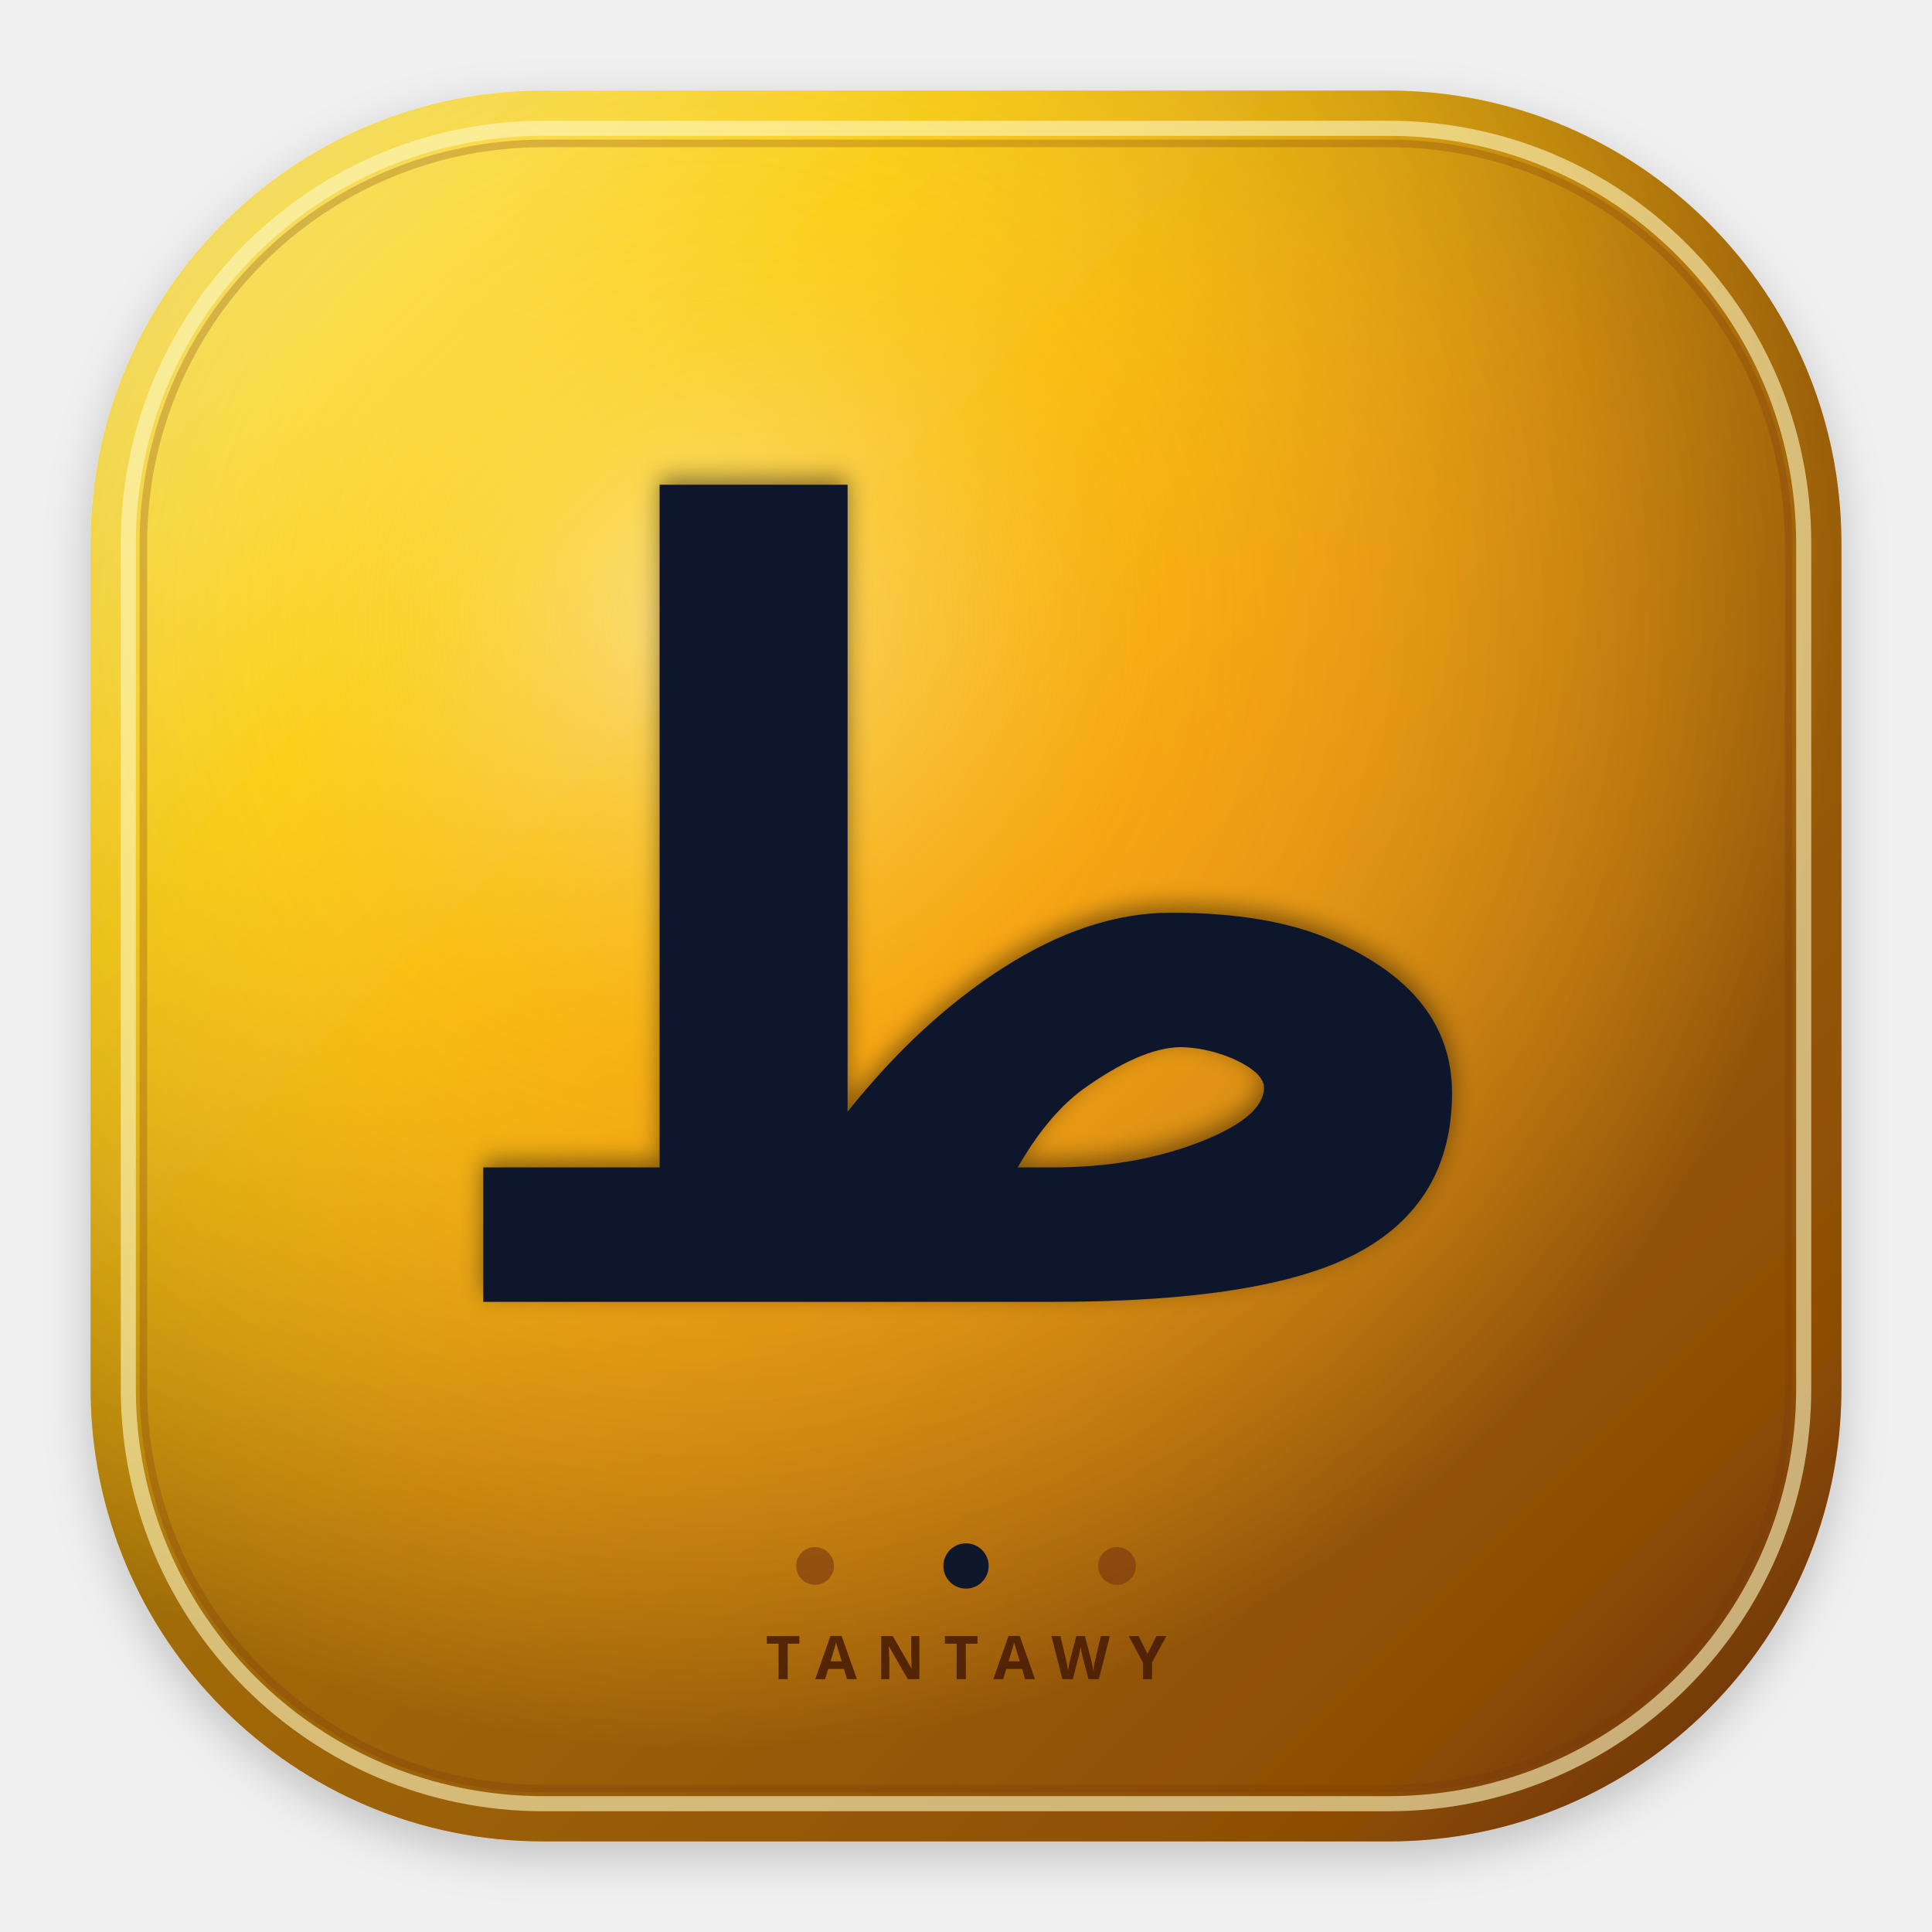
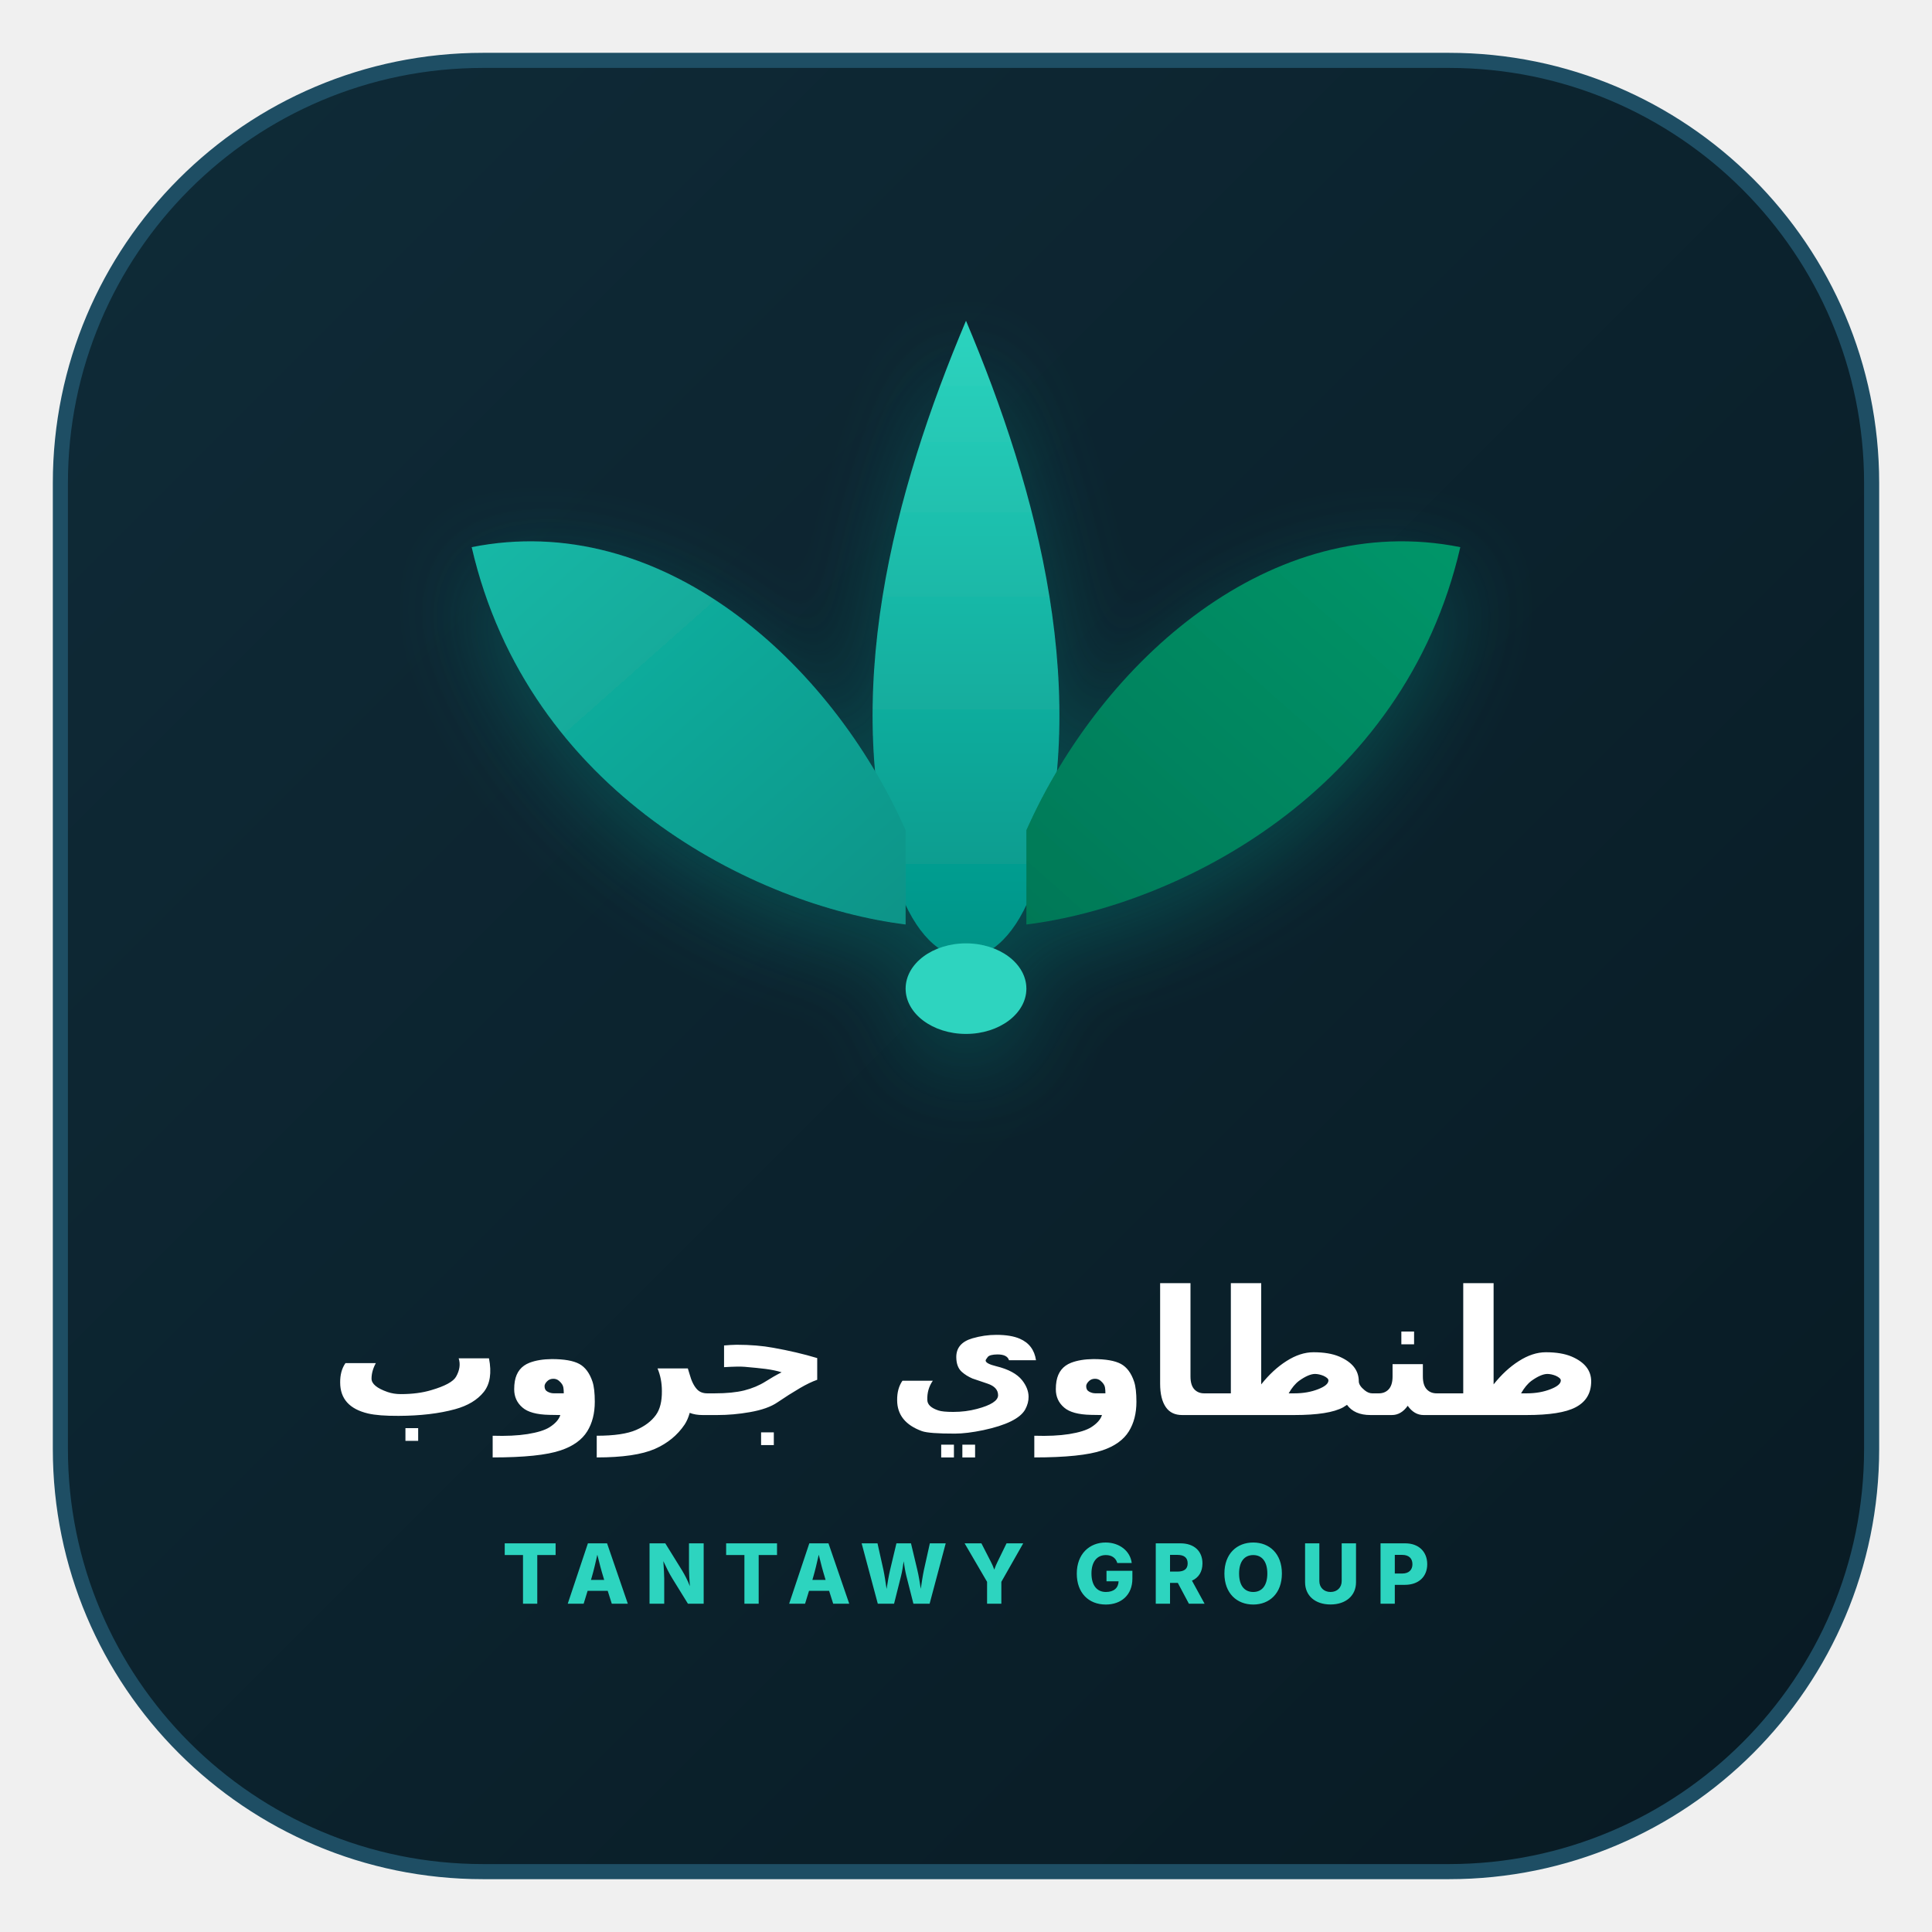
<svg xmlns="http://www.w3.org/2000/svg" viewBox="0 0 512 512" width="100%" height="100%">
  <defs>
-     <linearGradient id="goldGradient" x1="0%" y1="0%" x2="100%" y2="100%">
-       <stop offset="0%" stop-color="#fef08a" />
-       <stop offset="25%" stop-color="#facc15" />
-       <stop offset="50%" stop-color="#f59e0b" />
-       <stop offset="85%" stop-color="#d97706" />
-       <stop offset="100%" stop-color="#92400e" />
+     <linearGradient id="bgGradient" x1="0%" y1="0%" x2="100%" y2="100%">
+       <stop offset="0%" stop-color="#0f2b38" />
+       <stop offset="100%" stop-color="#081a23" />
    </linearGradient>
-     <radialGradient id="goldSheen" cx="35%" cy="30%" r="65%">
-       <stop offset="0%" stop-color="#ffffff" stop-opacity="0.45" />
-       <stop offset="40%" stop-color="#fde047" stop-opacity="0.1" />
-       <stop offset="100%" stop-color="#000000" stop-opacity="0.35" />
-     </radialGradient>
-     <filter id="emblemShadow" x="-10%" y="-10%" width="125%" height="125%">
-       <feDropShadow dx="0" dy="12" stdDeviation="16" flood-color="#78350f" flood-opacity="0.3" />
-       <feDropShadow dx="0" dy="4" stdDeviation="6" flood-color="#000000" flood-opacity="0.2" />
-     </filter>
-     <filter id="letterShadow" x="-10%" y="-10%" width="120%" height="120%">
-       <feDropShadow dx="0" dy="3" stdDeviation="2" flood-color="#ffffff" flood-opacity="0.25" />
-       <feDropShadow dx="0" dy="-2" stdDeviation="3" flood-color="#000000" flood-opacity="0.45" />
+     <linearGradient id="tealGradCenter" x1="0%" y1="0%" x2="0%" y2="100%">
+       <stop offset="0%" stop-color="#2dd4bf" />
+       <stop offset="100%" stop-color="#009488" />
+     </linearGradient>
+     <linearGradient id="tealGradLeft" x1="0%" y1="0%" x2="100%" y2="100%">
+       <stop offset="0%" stop-color="#14b8a6" />
+       <stop offset="100%" stop-color="#0d9488" />
+     </linearGradient>
+     <linearGradient id="tealGradRight" x1="100%" y1="0%" x2="0%" y2="100%">
+       <stop offset="0%" stop-color="#059669" />
+       <stop offset="100%" stop-color="#047857" />
+     </linearGradient>
+     <filter id="glow" x="-20%" y="-20%" width="140%" height="140%">
+       <feDropShadow dx="0" dy="8" stdDeviation="12" flood-color="#009488" flood-opacity="0.35" />
    </filter>
  </defs>
-   <rect x="24" y="24" width="464" height="464" rx="120" fill="url(#goldGradient)" filter="url(#emblemShadow)" />
-   <rect x="24" y="24" width="464" height="464" rx="120" fill="url(#goldSheen)" />
-   <rect x="34" y="34" width="444" height="444" rx="110" fill="none" stroke="#fef9c3" stroke-width="4" stroke-opacity="0.6" />
-   <rect x="38" y="38" width="436" height="436" rx="106" fill="none" stroke="#78350f" stroke-width="2" stroke-opacity="0.25" />
-   <g filter="url(#letterShadow)" fill="#0f172a">
-     <text x="256" y="345" font-family="'Cairo', 'Tajawal', 'IBM Plex Sans Arabic', 'Arial Black', sans-serif" font-size="285" font-weight="900" text-anchor="middle" letter-spacing="-2px">ط</text>
+   <rect x="16" y="16" width="480" height="480" rx="112" fill="url(#bgGradient)" stroke="#1e4e64" stroke-width="4" />
+   <g filter="url(#glow)" transform="translate(0, -10)">
+     <path d="M 256 95 C 275 140, 290 195, 274 245 C 265 270, 247 270, 238 245 C 222 195, 237 140, 256 95 Z" fill="url(#tealGradCenter)" />
+     <path d="M 240 255 C 200 250, 140 220, 125 155 C 175 145, 220 185, 240 230 Z" fill="url(#tealGradLeft)" />
+     <path d="M 272 255 C 312 250, 372 220, 387 155 C 337 145, 292 185, 272 230 Z" fill="url(#tealGradRight)" />
+     <ellipse cx="256" cy="272" rx="16" ry="12" fill="#2dd4bf" />
  </g>
-   <circle cx="216" cy="415" r="5" fill="#78350f" opacity="0.6" />
-   <circle cx="256" cy="415" r="6" fill="#0f172a" />
-   <circle cx="296" cy="415" r="5" fill="#78350f" opacity="0.6" />
-   <text x="256" y="445" font-family="'Cairo', system-ui, sans-serif" font-size="16" font-weight="800" fill="#451a03" letter-spacing="5px" text-anchor="middle" opacity="0.85">TANTAWY</text>
+   <text x="256" y="375" font-family="'Cairo', 'Tajawal', system-ui, sans-serif" font-size="46" font-weight="900" fill="#ffffff" text-anchor="middle" letter-spacing="-1px">طنطاوي جروب</text>
+   <text x="256" y="425" font-family="system-ui, -apple-system, sans-serif" font-size="22" font-weight="800" fill="#2dd4bf" text-anchor="middle" letter-spacing="4px">TANTAWY GROUP</text>
</svg>
